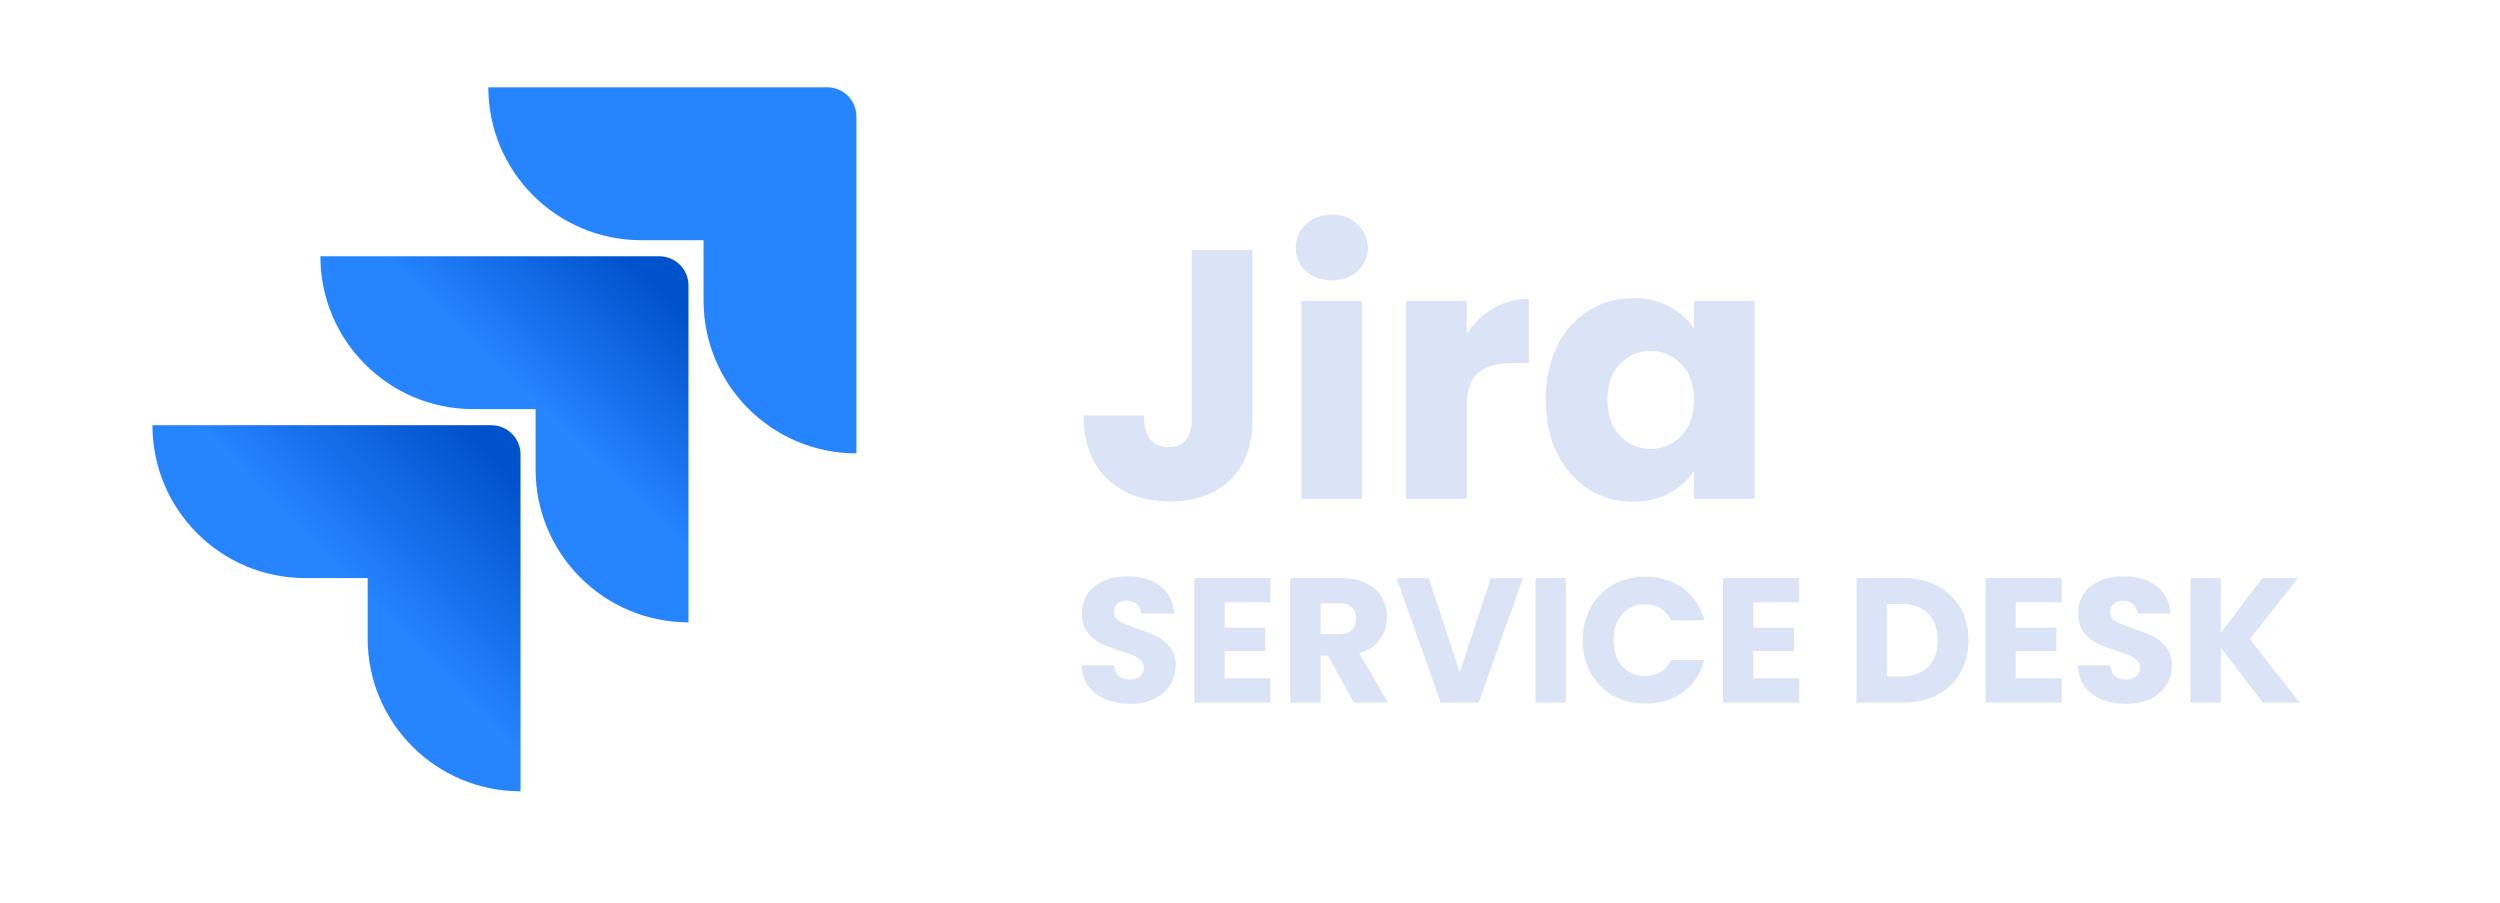
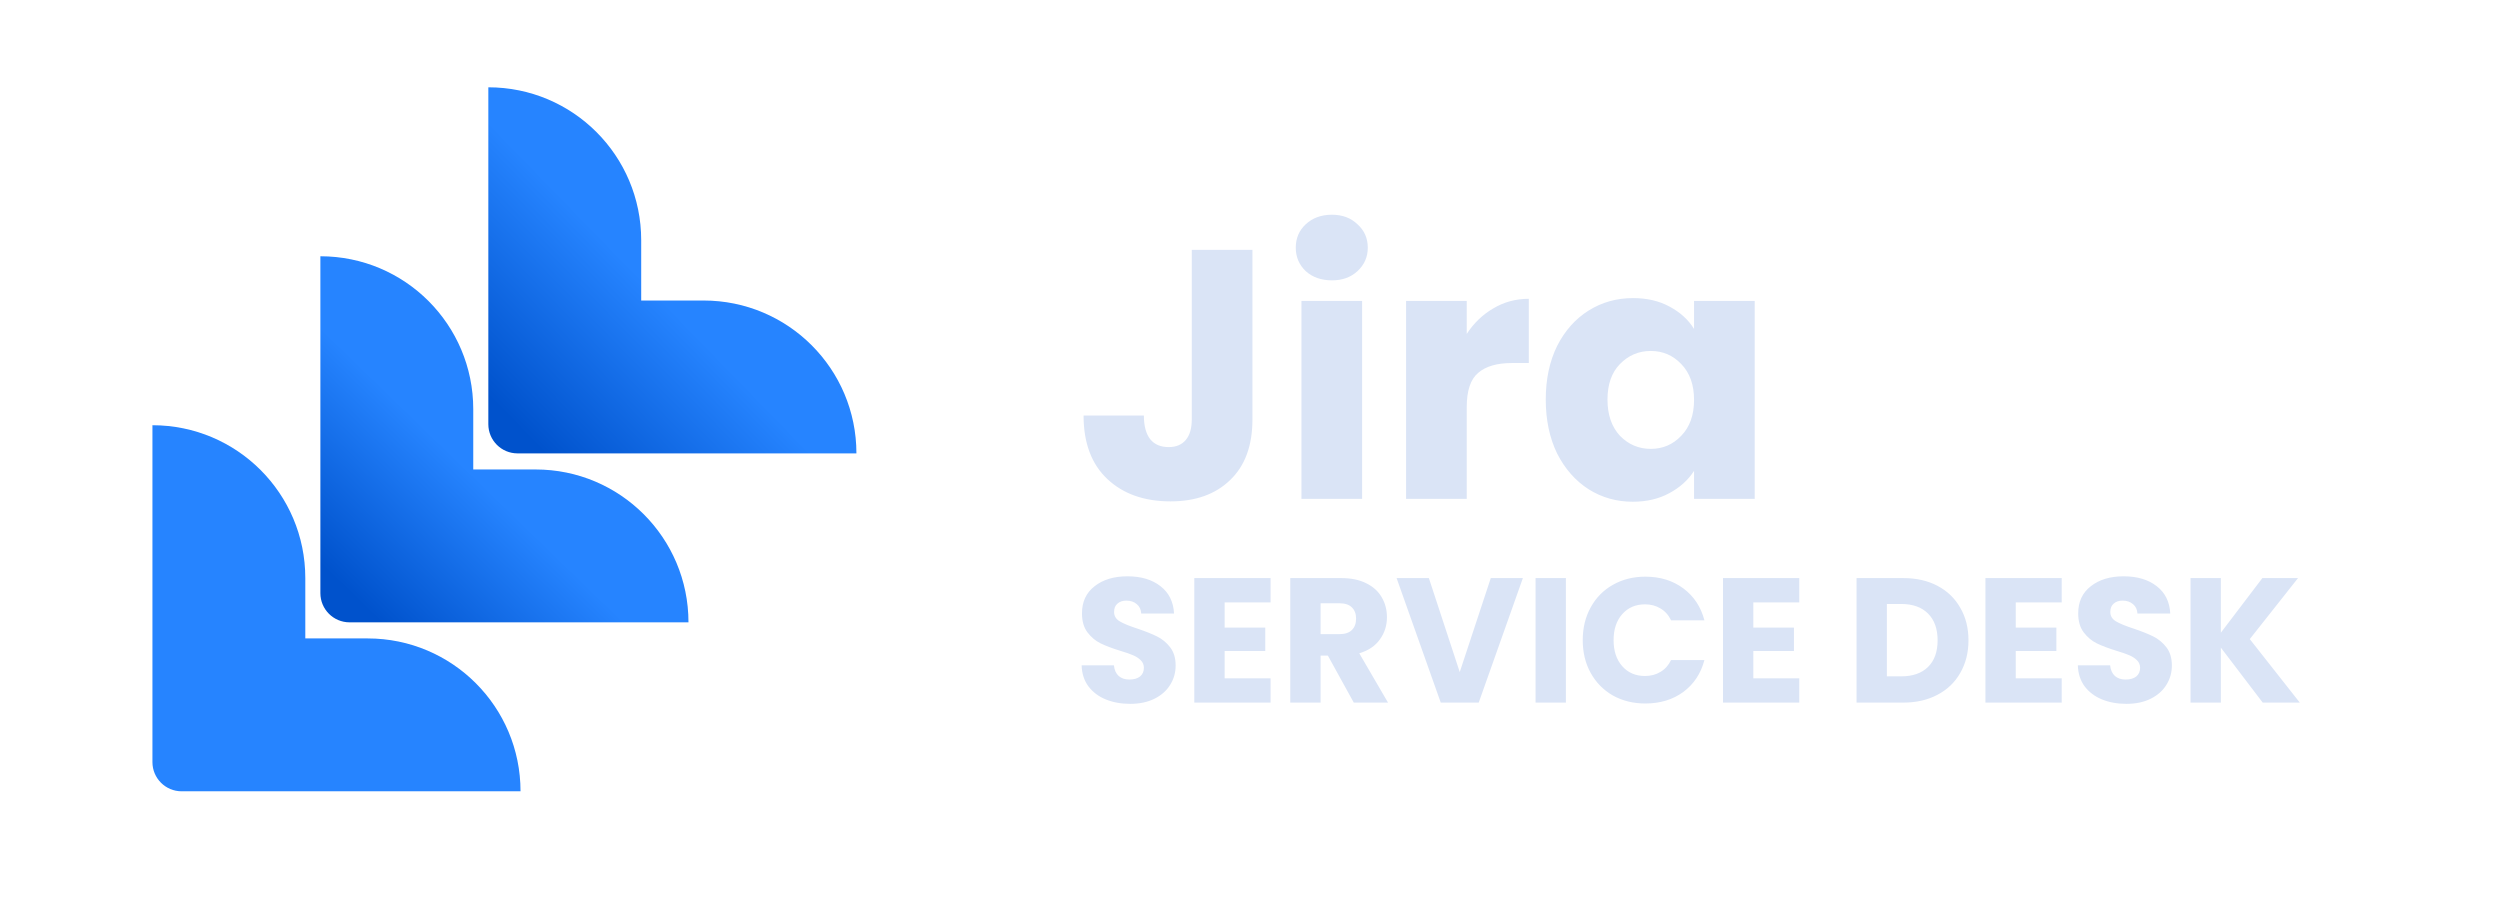
<svg xmlns="http://www.w3.org/2000/svg" width="1804" height="651" viewBox="0 0 1804 651" fill="none">
-   <path d="M596.949 63H352.383C352.383 123.96 401.731 173.309 462.691 173.309H507.685V216.852C507.685 277.812 557.033 327.16 617.993 327.16V84.046C617.993 72.434 608.559 63 596.949 63Z" fill="#2684FF" />
-   <path d="M475.757 184.92H231.191C231.191 245.88 280.54 295.228 341.5 295.228H386.493V338.772C386.493 399.732 435.844 449.08 496.803 449.08V205.966C496.803 194.354 487.367 184.92 475.757 184.92Z" fill="url(#paint0_linear_842_419)" />
-   <path d="M354.566 306.84H110C110 367.8 159.349 417.148 220.309 417.148H265.302V460.692C265.302 521.652 314.652 571 375.612 571V327.886C375.612 316.274 366.178 306.84 354.566 306.84Z" fill="url(#paint1_linear_842_419)" />
+   <path d="M131.044 571L375.609 571C375.609 510.04 326.261 460.691 265.301 460.691L220.308 460.692L220.308 417.148C220.308 356.188 170.96 306.84 110 306.84L110 549.954C110 561.566 119.434 571 131.044 571Z" fill="#2684FF" />
+   <path d="M252.235 449.08L496.801 449.08C496.801 388.12 447.453 338.772 386.493 338.772L341.499 338.772L341.499 295.228C341.499 234.268 292.149 184.92 231.189 184.92L231.189 428.034C231.189 439.646 240.625 449.08 252.235 449.08Z" fill="url(#paint0_linear_842_419)" />
+   <path d="M373.426 327.16L617.992 327.16C617.992 266.2 568.644 216.852 507.684 216.852L462.69 216.852L462.69 173.308C462.69 112.348 413.34 63 352.38 63L352.38 306.114C352.38 317.726 361.814 327.16 373.426 327.16Z" fill="url(#paint1_linear_842_419)" />
  <path d="M815.573 507.896C809.002 507.896 803.114 506.829 797.909 504.696C792.704 502.563 788.522 499.405 785.365 495.224C782.293 491.043 780.672 486.008 780.501 480.12H803.797C804.138 483.448 805.29 486.008 807.253 487.8C809.216 489.507 811.776 490.36 814.933 490.36C818.176 490.36 820.736 489.635 822.613 488.184C824.49 486.648 825.429 484.557 825.429 481.912C825.429 479.693 824.661 477.859 823.125 476.408C821.674 474.957 819.84 473.763 817.621 472.824C815.488 471.885 812.416 470.819 808.405 469.624C802.602 467.832 797.866 466.04 794.197 464.248C790.528 462.456 787.37 459.811 784.725 456.312C782.08 452.813 780.757 448.248 780.757 442.616C780.757 434.253 783.786 427.725 789.845 423.032C795.904 418.253 803.797 415.864 813.525 415.864C823.424 415.864 831.402 418.253 837.461 423.032C843.52 427.725 846.762 434.296 847.189 442.744H823.509C823.338 439.843 822.272 437.581 820.309 435.96C818.346 434.253 815.829 433.4 812.757 433.4C810.112 433.4 807.978 434.125 806.357 435.576C804.736 436.941 803.925 438.947 803.925 441.592C803.925 444.493 805.29 446.755 808.021 448.376C810.752 449.997 815.018 451.747 820.821 453.624C826.624 455.587 831.317 457.464 834.901 459.256C838.57 461.048 841.728 463.651 844.373 467.064C847.018 470.477 848.341 474.872 848.341 480.248C848.341 485.368 847.018 490.019 844.373 494.2C841.813 498.381 838.058 501.709 833.109 504.184C828.16 506.659 822.314 507.896 815.573 507.896ZM883.699 434.68V452.856H913.011V469.752H883.699V489.464H916.851V507H861.811V417.144H916.851V434.68H883.699ZM976.885 507L958.197 473.08H952.949V507H931.061V417.144H967.797C974.88 417.144 980.896 418.381 985.845 420.856C990.88 423.331 994.634 426.744 997.109 431.096C999.584 435.363 1000.82 440.141 1000.82 445.432C1000.82 451.405 999.114 456.739 995.701 461.432C992.373 466.125 987.424 469.453 980.853 471.416L1001.59 507H976.885ZM952.949 457.592H966.517C970.528 457.592 973.514 456.611 975.477 454.648C977.525 452.685 978.549 449.912 978.549 446.328C978.549 442.915 977.525 440.227 975.477 438.264C973.514 436.301 970.528 435.32 966.517 435.32H952.949V457.592ZM1098.91 417.144L1067.04 507H1039.65L1007.78 417.144H1031.07L1053.35 484.984L1075.75 417.144H1098.91ZM1129.95 417.144V507H1108.06V417.144H1129.95ZM1142.1 461.944C1142.1 453.069 1144.02 445.176 1147.86 438.264C1151.7 431.267 1157.03 425.848 1163.86 422.008C1170.77 418.083 1178.58 416.12 1187.28 416.12C1197.95 416.12 1207.08 418.936 1214.68 424.568C1222.27 430.2 1227.35 437.88 1229.91 447.608H1205.84C1204.05 443.853 1201.49 440.995 1198.16 439.032C1194.92 437.069 1191.21 436.088 1187.03 436.088C1180.29 436.088 1174.82 438.435 1170.64 443.128C1166.46 447.821 1164.37 454.093 1164.37 461.944C1164.37 469.795 1166.46 476.067 1170.64 480.76C1174.82 485.453 1180.29 487.8 1187.03 487.8C1191.21 487.8 1194.92 486.819 1198.16 484.856C1201.49 482.893 1204.05 480.035 1205.84 476.28H1229.91C1227.35 486.008 1222.27 493.688 1214.68 499.32C1207.08 504.867 1197.95 507.64 1187.28 507.64C1178.58 507.64 1170.77 505.72 1163.86 501.88C1157.03 497.955 1151.7 492.536 1147.86 485.624C1144.02 478.712 1142.1 470.819 1142.1 461.944ZM1265.2 434.68V452.856H1294.51V469.752H1265.2V489.464H1298.35V507H1243.31V417.144H1298.35V434.68H1265.2ZM1373.35 417.144C1382.82 417.144 1391.1 419.021 1398.18 422.776C1405.26 426.531 1410.73 431.821 1414.57 438.648C1418.49 445.389 1420.45 453.197 1420.45 462.072C1420.45 470.861 1418.49 478.669 1414.57 485.496C1410.73 492.323 1405.22 497.613 1398.05 501.368C1390.97 505.123 1382.74 507 1373.35 507H1339.69V417.144H1373.35ZM1371.94 488.056C1380.22 488.056 1386.66 485.795 1391.27 481.272C1395.88 476.749 1398.18 470.349 1398.18 462.072C1398.18 453.795 1395.88 447.352 1391.27 442.744C1386.66 438.136 1380.22 435.832 1371.94 435.832H1361.57V488.056H1371.94ZM1454.57 434.68V452.856H1483.89V469.752H1454.57V489.464H1487.73V507H1432.69V417.144H1487.73V434.68H1454.57ZM1534.45 507.896C1527.88 507.896 1521.99 506.829 1516.78 504.696C1511.58 502.563 1507.4 499.405 1504.24 495.224C1501.17 491.043 1499.55 486.008 1499.38 480.12H1522.67C1523.01 483.448 1524.17 486.008 1526.13 487.8C1528.09 489.507 1530.65 490.36 1533.81 490.36C1537.05 490.36 1539.61 489.635 1541.49 488.184C1543.37 486.648 1544.3 484.557 1544.3 481.912C1544.3 479.693 1543.54 477.859 1542 476.408C1540.55 474.957 1538.71 473.763 1536.5 472.824C1534.36 471.885 1531.29 470.819 1527.28 469.624C1521.48 467.832 1516.74 466.04 1513.07 464.248C1509.4 462.456 1506.25 459.811 1503.6 456.312C1500.95 452.813 1499.63 448.248 1499.63 442.616C1499.63 434.253 1502.66 427.725 1508.72 423.032C1514.78 418.253 1522.67 415.864 1532.4 415.864C1542.3 415.864 1550.28 418.253 1556.34 423.032C1562.39 427.725 1565.64 434.296 1566.06 442.744H1542.38C1542.21 439.843 1541.15 437.581 1539.18 435.96C1537.22 434.253 1534.7 433.4 1531.63 433.4C1528.99 433.4 1526.85 434.125 1525.23 435.576C1523.61 436.941 1522.8 438.947 1522.8 441.592C1522.8 444.493 1524.17 446.755 1526.9 448.376C1529.63 449.997 1533.89 451.747 1539.7 453.624C1545.5 455.587 1550.19 457.464 1553.78 459.256C1557.45 461.048 1560.6 463.651 1563.25 467.064C1565.89 470.477 1567.22 474.872 1567.22 480.248C1567.22 485.368 1565.89 490.019 1563.25 494.2C1560.69 498.381 1556.93 501.709 1551.98 504.184C1547.03 506.659 1541.19 507.896 1534.45 507.896ZM1632.78 507L1602.57 467.32V507H1580.69V417.144H1602.57V456.568L1632.53 417.144H1658.25L1623.44 461.176L1659.53 507H1632.78Z" fill="#DAE4F6" />
  <path d="M903.762 180.288V302.656C903.762 321.6 898.386 336.192 887.634 346.432C877.053 356.672 862.717 361.792 844.626 361.792C825.682 361.792 810.493 356.416 799.058 345.664C787.623 334.912 781.906 319.637 781.906 299.84H825.426C825.426 307.349 826.962 313.067 830.034 316.992C833.106 320.747 837.543 322.624 843.346 322.624C848.637 322.624 852.733 320.917 855.634 317.504C858.535 314.091 859.986 309.141 859.986 302.656V180.288H903.762ZM961.138 202.304C953.458 202.304 947.143 200.085 942.194 195.648C937.415 191.04 935.026 185.408 935.026 178.752C935.026 171.925 937.415 166.293 942.194 161.856C947.143 157.248 953.458 154.944 961.138 154.944C968.647 154.944 974.791 157.248 979.57 161.856C984.519 166.293 986.994 171.925 986.994 178.752C986.994 185.408 984.519 191.04 979.57 195.648C974.791 200.085 968.647 202.304 961.138 202.304ZM982.898 217.152V360H939.122V217.152H982.898ZM1058.4 240.96C1063.52 233.109 1069.92 226.965 1077.6 222.528C1085.28 217.92 1093.81 215.616 1103.2 215.616V261.952H1091.17C1080.24 261.952 1072.05 264.341 1066.59 269.12C1061.13 273.728 1058.4 281.92 1058.4 293.696V360H1014.62V217.152H1058.4V240.96ZM1115.42 288.32C1115.42 273.643 1118.15 260.757 1123.61 249.664C1129.24 238.571 1136.84 230.037 1146.39 224.064C1155.95 218.091 1166.62 215.104 1178.39 215.104C1188.46 215.104 1197.25 217.152 1204.76 221.248C1212.44 225.344 1218.33 230.72 1222.43 237.376V217.152H1266.2V360H1222.43V339.776C1218.16 346.432 1212.19 351.808 1204.51 355.904C1197 360 1188.21 362.048 1178.14 362.048C1166.53 362.048 1155.95 359.061 1146.39 353.088C1136.84 346.944 1129.24 338.325 1123.61 327.232C1118.15 315.968 1115.42 302.997 1115.42 288.32ZM1222.43 288.576C1222.43 277.653 1219.35 269.035 1213.21 262.72C1207.24 256.405 1199.9 253.248 1191.19 253.248C1182.49 253.248 1175.07 256.405 1168.92 262.72C1162.95 268.864 1159.96 277.397 1159.96 288.32C1159.96 299.243 1162.95 307.947 1168.92 314.432C1175.07 320.747 1182.49 323.904 1191.19 323.904C1199.9 323.904 1207.24 320.747 1213.21 314.432C1219.35 308.117 1222.43 299.499 1222.43 288.576Z" fill="#DAE4F6" />
  <defs>
-     <linearGradient id="paint0_linear_842_419" x1="491.726" y1="185.186" x2="387.666" y2="292.497" gradientUnits="userSpaceOnUse">
+     <linearGradient id="paint0_linear_842_419" x1="236.267" y1="448.814" x2="340.326" y2="341.503" gradientUnits="userSpaceOnUse">
      <stop offset="0.176" stop-color="#0052CC" />
      <stop offset="1" stop-color="#2684FF" />
    </linearGradient>
-     <linearGradient id="paint1_linear_842_419" x1="377.57" y1="307.765" x2="257.252" y2="424.829" gradientUnits="userSpaceOnUse">
+     <linearGradient id="paint1_linear_842_419" x1="350.422" y1="326.235" x2="470.74" y2="209.171" gradientUnits="userSpaceOnUse">
      <stop offset="0.176" stop-color="#0052CC" />
      <stop offset="1" stop-color="#2684FF" />
    </linearGradient>
  </defs>
</svg>
